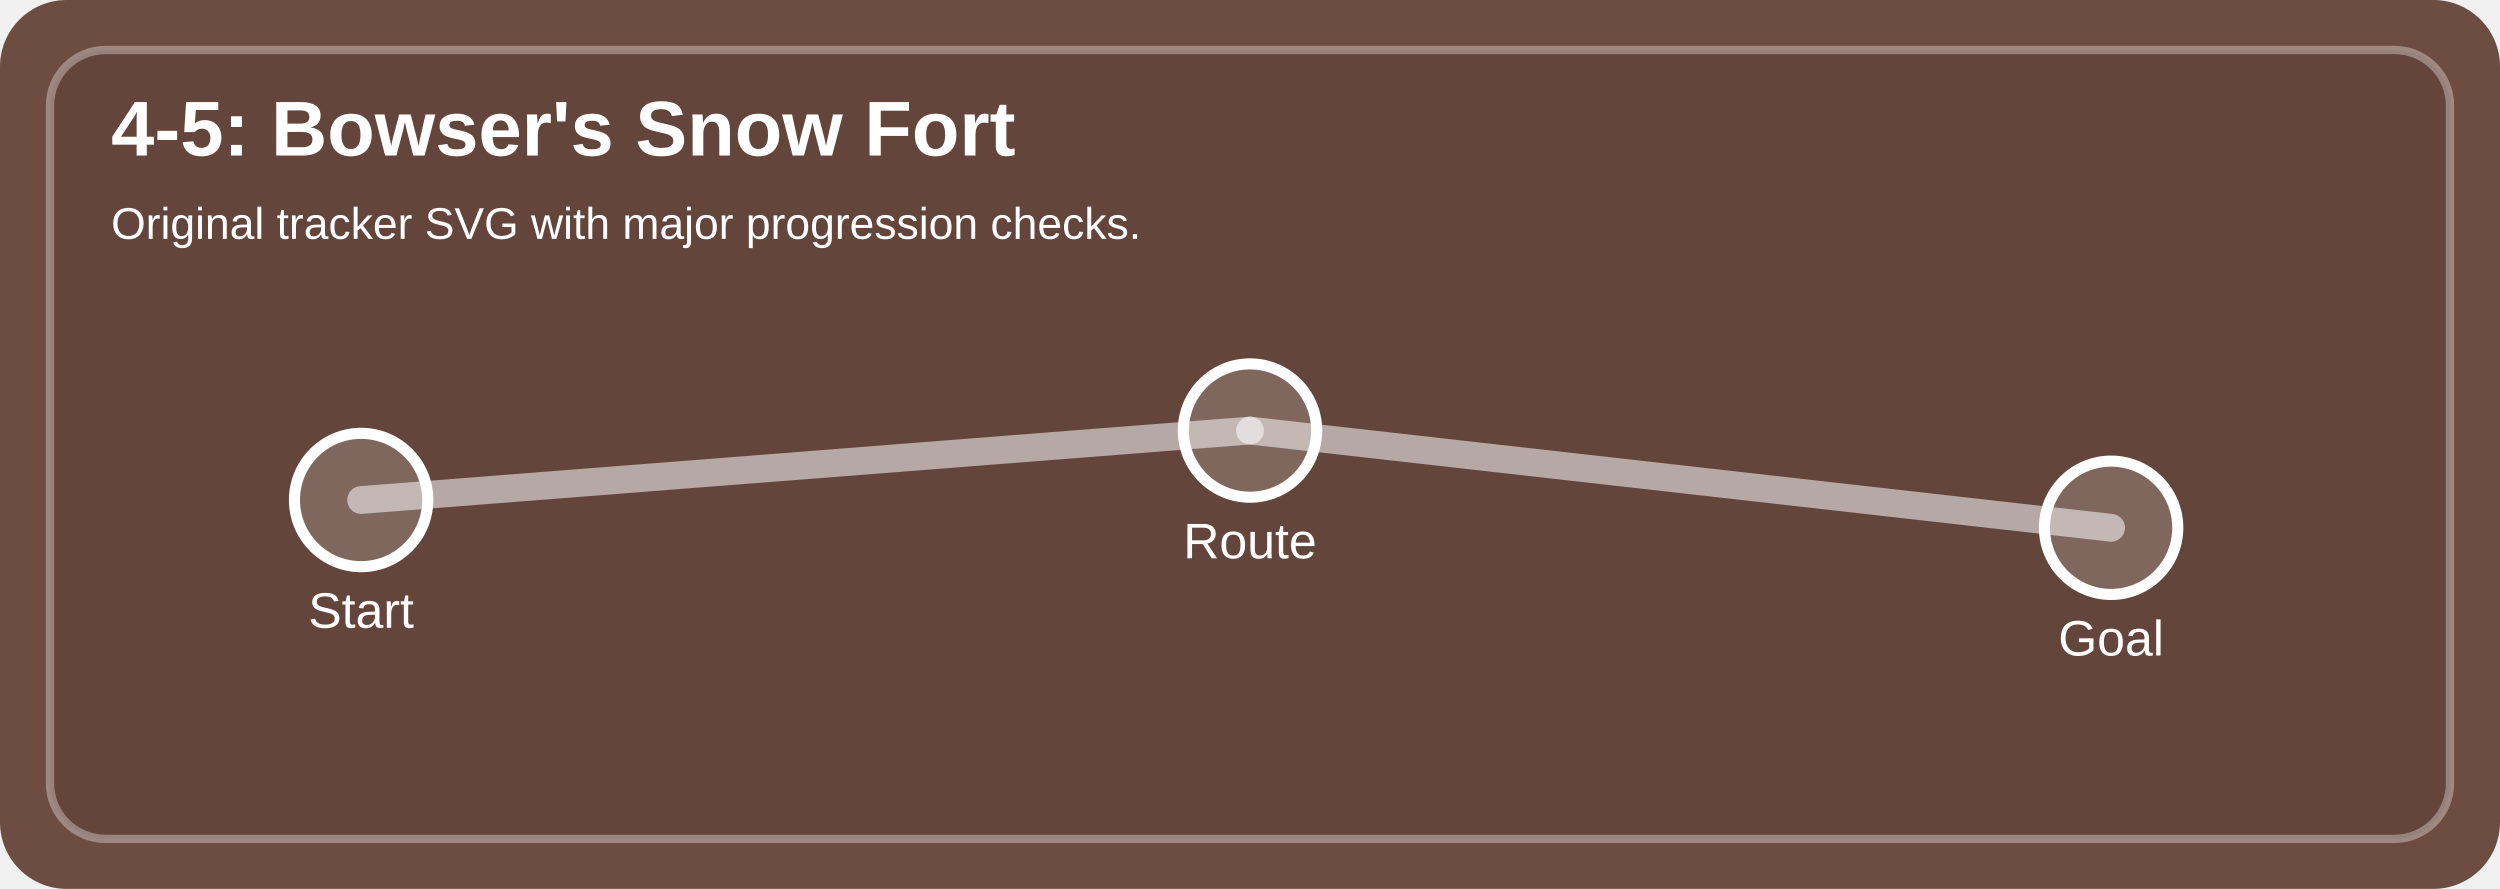
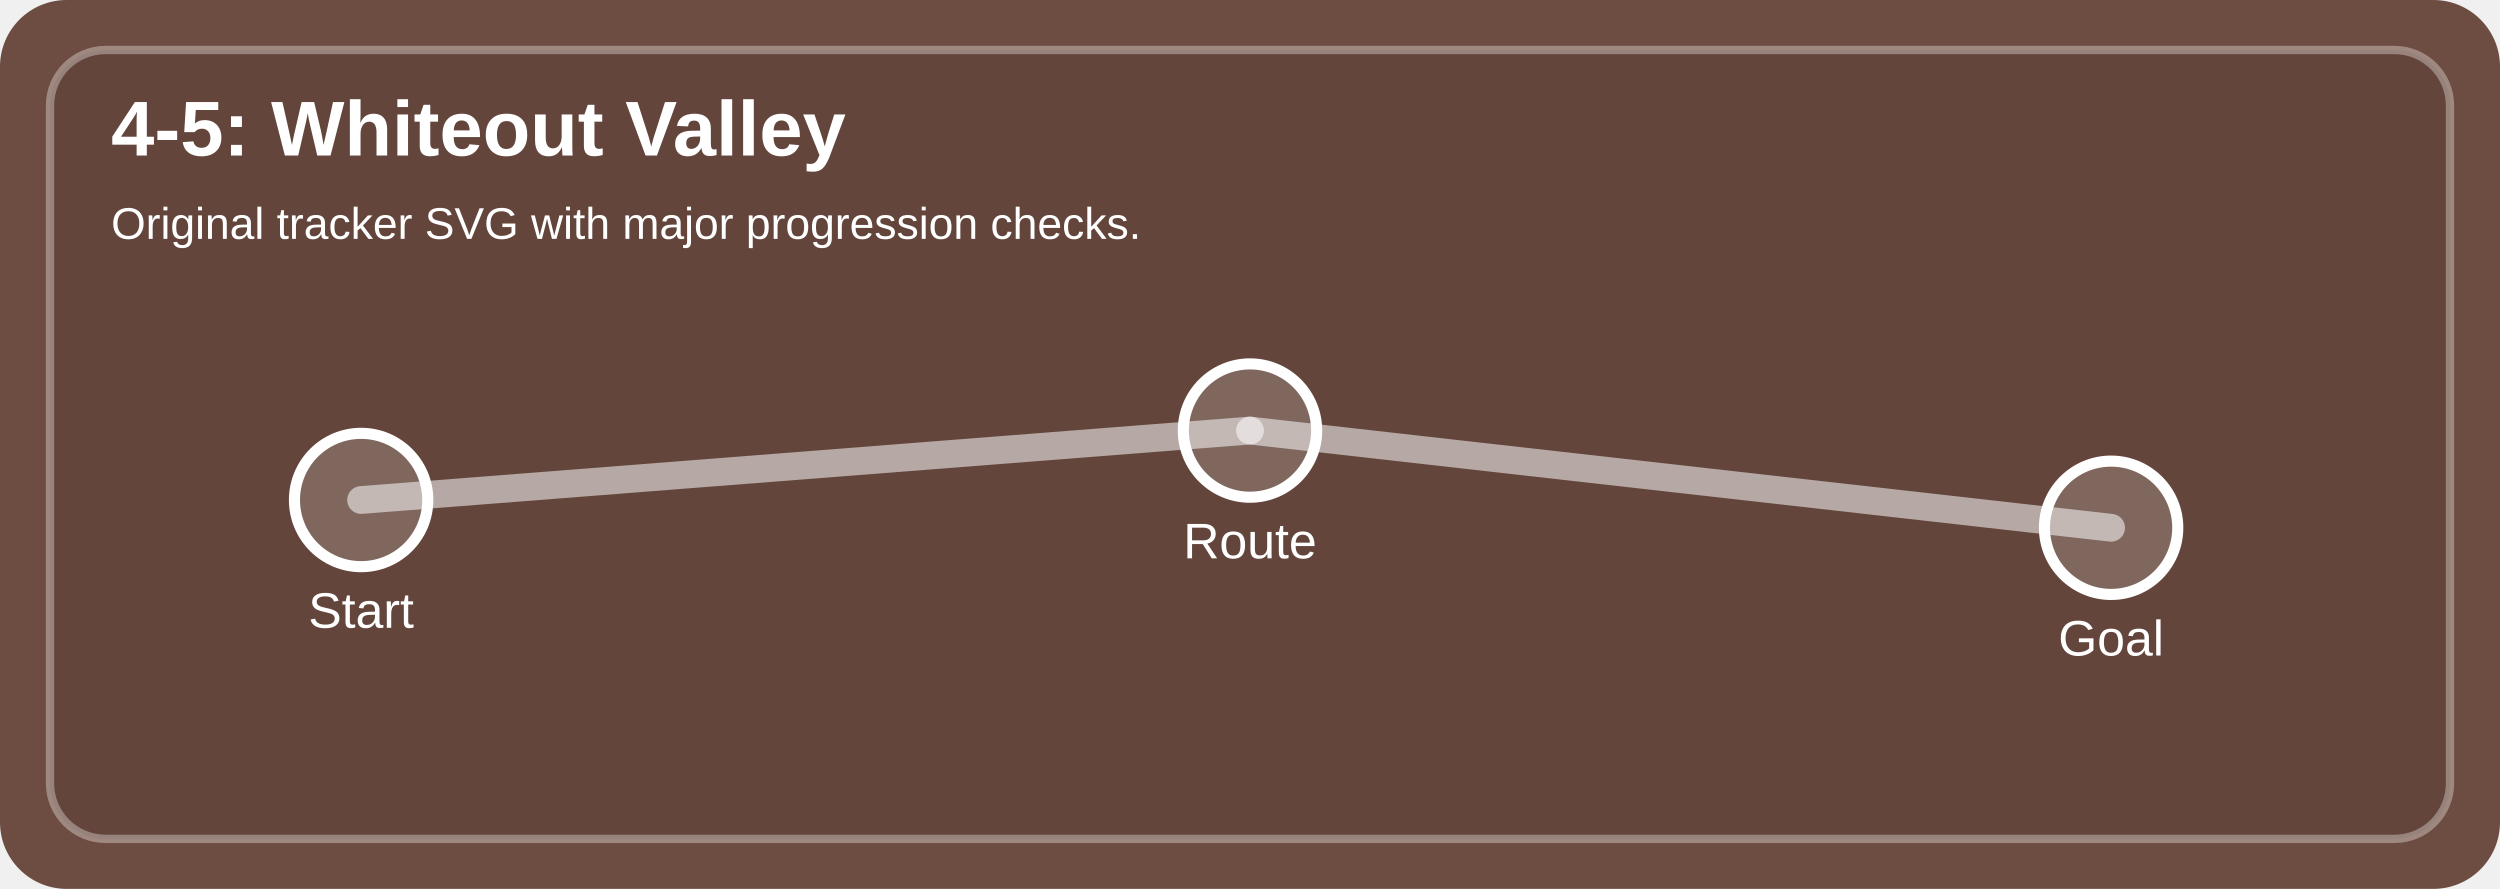
<svg xmlns="http://www.w3.org/2000/svg" width="900" height="320" viewBox="0 0 900 320">
  <rect width="900" height="320" rx="24" fill="#6d4c41" />
  <rect x="18" y="18" width="864" height="284" rx="20" fill="#00000018" stroke="#ffffff55" stroke-width="3" />
-   <text x="40" y="56" font-family="Arial, sans-serif" font-size="28" font-weight="700" fill="#fff">4-5: Bowser's Snow Fort</text>
+   <text x="40" y="56" font-family="Arial, sans-serif" font-size="28" font-weight="700" fill="#fff">4-5: Whiteout Valley</text>
  <text x="40" y="86" font-family="Arial, sans-serif" font-size="16" fill="#fff">Original tracker SVG with major progression checks.</text>
  <line x1="130" y1="180" x2="450" y2="155" stroke="#ffffff88" stroke-width="10" stroke-linecap="round" />
  <line x1="450" y1="155" x2="760" y2="190" stroke="#ffffff88" stroke-width="10" stroke-linecap="round" />
  <circle cx="130" cy="180" r="24" fill="#fff" fill-opacity="0.18" stroke="#fff" stroke-width="4" />
  <circle cx="450" cy="155" r="24" fill="#fff" fill-opacity="0.18" stroke="#fff" stroke-width="4" />
  <circle cx="760" cy="190" r="24" fill="#fff" fill-opacity="0.18" stroke="#fff" stroke-width="4" />
  <text x="130" y="226" text-anchor="middle" font-family="Arial, sans-serif" font-size="18" fill="#fff">Start</text>
  <text x="450" y="201" text-anchor="middle" font-family="Arial, sans-serif" font-size="18" fill="#fff">Route</text>
  <text x="760" y="236" text-anchor="middle" font-family="Arial, sans-serif" font-size="18" fill="#fff">Goal</text>
</svg>
